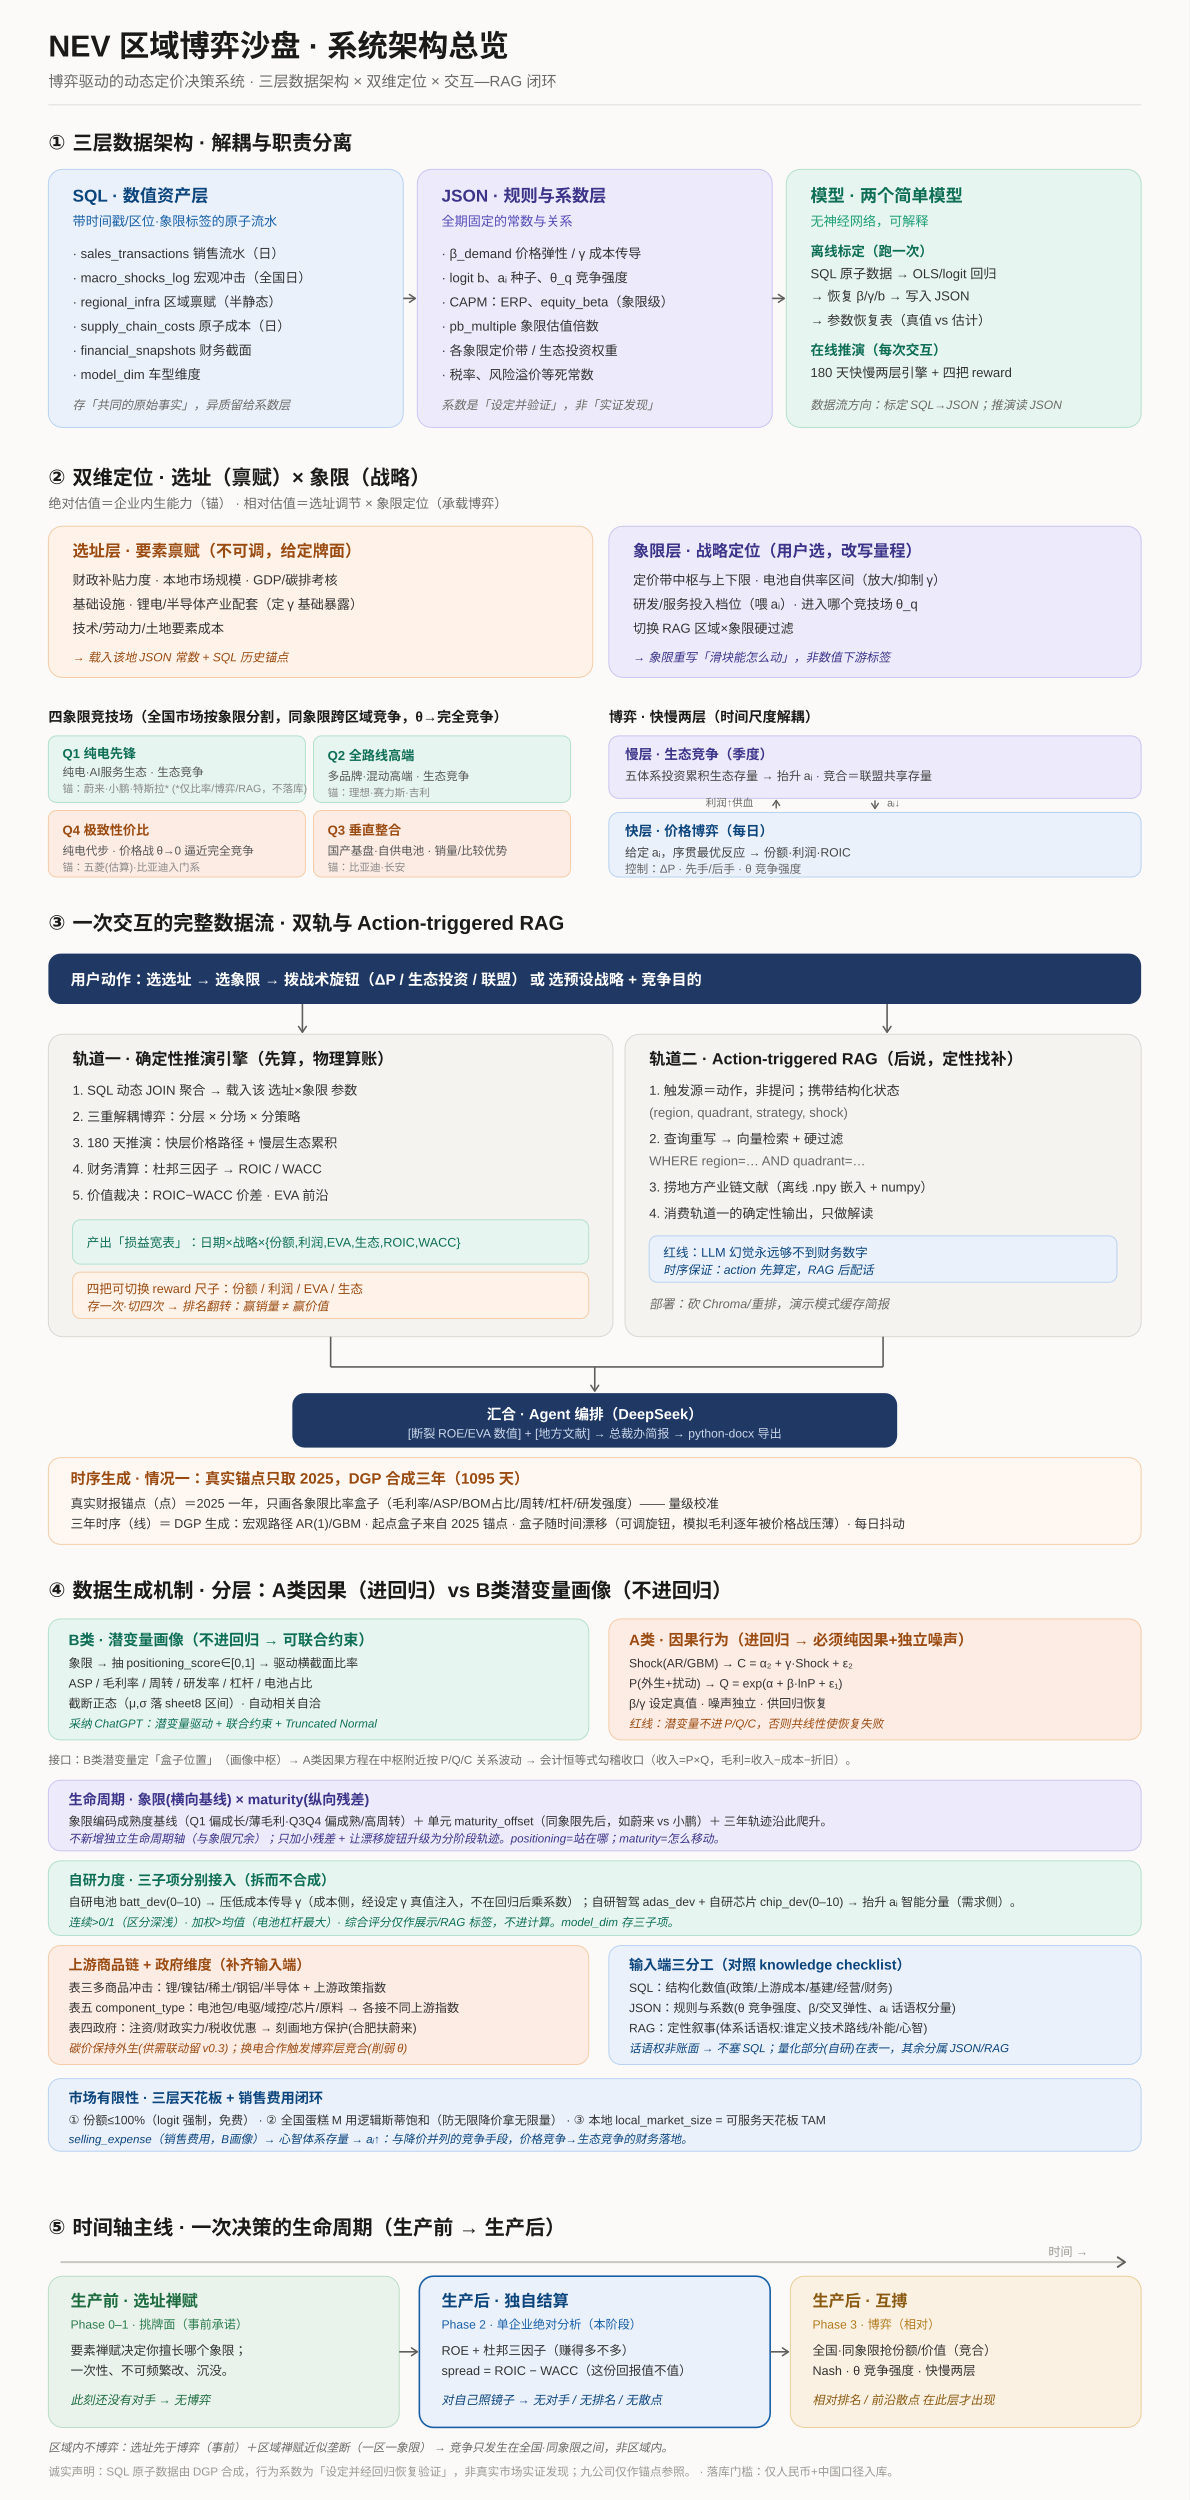
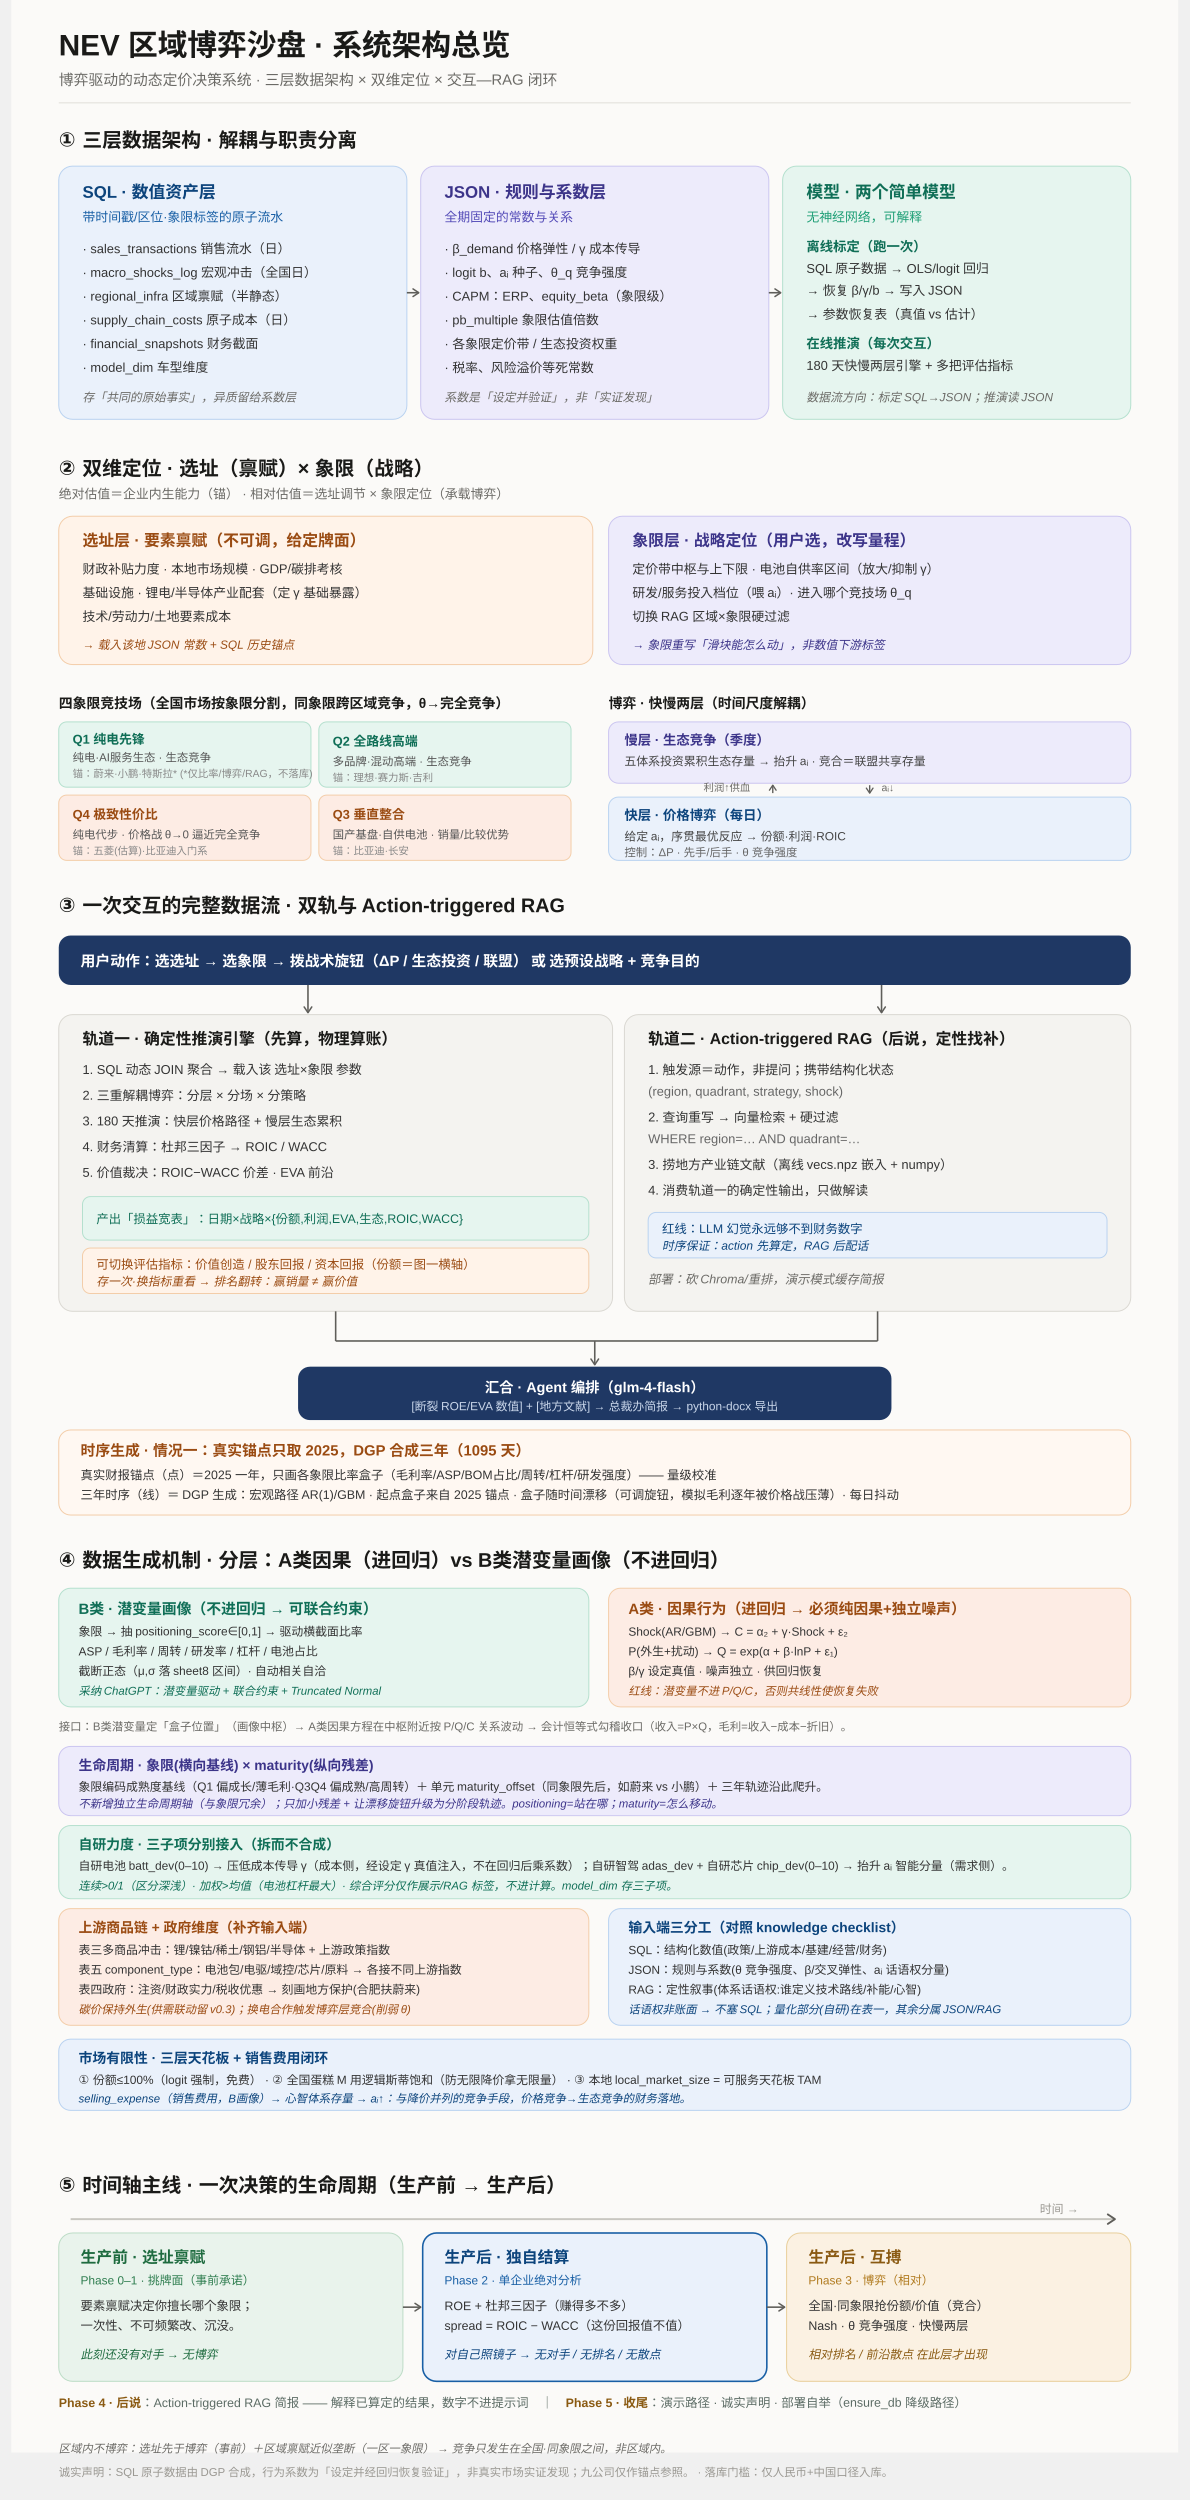
- <svg xmlns="http://www.w3.org/2000/svg" width="1180" height="2480" viewBox="0 0 1180 2480" font-family="Arial, 'PingFang SC', 'Microsoft YaHei', sans-serif">
+ <svg xmlns="http://www.w3.org/2000/svg" width="1180" height="2480" viewBox="0 0 1180 2528" font-family="Arial, 'PingFang SC', 'Microsoft YaHei', sans-serif">
  <defs>
    <marker id="ar" viewBox="0 0 10 10" refX="8" refY="5" markerWidth="6" markerHeight="6" orient="auto-start-reverse">
      <path d="M2 1 L8 5 L2 9" fill="none" stroke="#5F5E5A" stroke-width="1.6" stroke-linecap="round" stroke-linejoin="round" />
    </marker>
    <marker id="arw" viewBox="0 0 10 10" refX="8" refY="5" markerWidth="6" markerHeight="6" orient="auto-start-reverse">
      <path d="M2 1 L8 5 L2 9" fill="none" stroke="#FFFFFF" stroke-width="1.8" stroke-linecap="round" stroke-linejoin="round" />
    </marker>
  </defs>
  <rect width="1180" height="2480" fill="#FBFAF8" />
  <text x="48" y="56" font-size="30" font-weight="700" fill="#1A1A18">NEV 区域博弈沙盘 · 系统架构总览</text>
  <text x="48" y="86" font-size="15" fill="#6B6A66">博弈驱动的动态定价决策系统  ·  三层数据架构 × 双维定位 × 交互—RAG 闭环</text>
  <line x1="48" y1="104" x2="1132" y2="104" stroke="#E0DED8" stroke-width="1" />
  <text x="48" y="148" font-size="20" font-weight="700" fill="#1A1A18">① 三层数据架构 · 解耦与职责分离</text>
  <rect x="48" y="168" width="352" height="256" rx="14" fill="#EAF1FB" stroke="#B9D2F0" stroke-width="1" />
  <text x="72" y="200" font-size="17" font-weight="700" fill="#0C447C">SQL · 数值资产层</text>
  <text x="72" y="224" font-size="13" fill="#185FA5">带时间戳/区位·象限标签的原子流水</text>
  <text x="72" y="256" font-size="13" fill="#333">· sales_transactions 销售流水（日）</text>
  <text x="72" y="280" font-size="13" fill="#333">· macro_shocks_log 宏观冲击（全国日）</text>
  <text x="72" y="304" font-size="13" fill="#333">· regional_infra 区域禀赋（半静态）</text>
  <text x="72" y="328" font-size="13" fill="#333">· supply_chain_costs 原子成本（日）</text>
  <text x="72" y="352" font-size="13" fill="#333">· financial_snapshots 财务截面</text>
  <text x="72" y="376" font-size="13" fill="#333">· model_dim 车型维度</text>
  <text x="72" y="406" font-size="12" fill="#6B6A66" font-style="italic">存「共同的原始事实」，异质留给系数层</text>
  <rect x="414" y="168" width="352" height="256" rx="14" fill="#EDEBFB" stroke="#CBC5F0" stroke-width="1" />
  <text x="438" y="200" font-size="17" font-weight="700" fill="#3C3489">JSON · 规则与系数层</text>
  <text x="438" y="224" font-size="13" fill="#534AB7">全期固定的常数与关系</text>
  <text x="438" y="256" font-size="13" fill="#333">· β_demand 价格弹性 / γ 成本传导</text>
  <text x="438" y="280" font-size="13" fill="#333">· logit b、aᵢ 种子、θ_q 竞争强度</text>
  <text x="438" y="304" font-size="13" fill="#333">· CAPM：ERP、equity_beta（象限级）</text>
  <text x="438" y="328" font-size="13" fill="#333">· pb_multiple 象限估值倍数</text>
  <text x="438" y="352" font-size="13" fill="#333">· 各象限定价带 / 生态投资权重</text>
  <text x="438" y="376" font-size="13" fill="#333">· 税率、风险溢价等死常数</text>
  <text x="438" y="406" font-size="12" fill="#6B6A66" font-style="italic">系数是「设定并验证」，非「实证发现」</text>
  <rect x="780" y="168" width="352" height="256" rx="14" fill="#E6F5EF" stroke="#B4E0CE" stroke-width="1" />
  <text x="804" y="200" font-size="17" font-weight="700" fill="#0F6E56">模型 · 两个简单模型</text>
  <text x="804" y="224" font-size="13" fill="#1D9E75">无神经网络，可解释</text>
  <text x="804" y="254" font-size="13.5" font-weight="700" fill="#0F6E56">离线标定（跑一次）</text>
  <text x="804" y="276" font-size="13" fill="#333">  SQL 原子数据 → OLS/logit 回归</text>
  <text x="804" y="298" font-size="13" fill="#333">  → 恢复 β/γ/b → 写入 JSON</text>
  <text x="804" y="322" font-size="13" fill="#333">  → 参数恢复表（真值 vs 估计）</text>
  <text x="804" y="352" font-size="13.5" font-weight="700" fill="#0F6E56">在线推演（每次交互）</text>
-   <text x="804" y="374" font-size="13" fill="#333">  180 天快慢两层引擎 + 四把 reward</text>
+   <text x="804" y="374" font-size="13" fill="#333">  180 天快慢两层引擎 + 多把评估指标</text>
  <text x="804" y="406" font-size="12" fill="#6B6A66" font-style="italic">数据流方向：标定 SQL→JSON；推演读 JSON</text>
  <line x1="400" y1="296" x2="412" y2="296" stroke="#5F5E5A" stroke-width="1.6" marker-end="url(#ar)" />
  <line x1="766" y1="296" x2="778" y2="296" stroke="#5F5E5A" stroke-width="1.6" marker-end="url(#ar)" />
  <text x="48" y="480" font-size="20" font-weight="700" fill="#1A1A18">② 双维定位 · 选址（禀赋）× 象限（战略）</text>
  <text x="48" y="504" font-size="13" fill="#6B6A66">绝对估值＝企业内生能力（锚）  ·  相对估值＝选址调节 × 象限定位（承载博弈）</text>
  <rect x="48" y="522" width="540" height="150" rx="14" fill="#FFF3E9" stroke="#F3CDA9" stroke-width="1" />
  <text x="72" y="552" font-size="16" font-weight="700" fill="#9A4B12">选址层 · 要素禀赋（不可调，给定牌面）</text>
  <text x="72" y="580" font-size="13" fill="#333">财政补贴力度 · 本地市场规模 · GDP/碳排考核</text>
  <text x="72" y="604" font-size="13" fill="#333">基础设施 · 锂电/半导体产业配套（定 γ 基础暴露）</text>
  <text x="72" y="628" font-size="13" fill="#333">技术/劳动力/土地要素成本</text>
  <text x="72" y="656" font-size="12" fill="#9A4B12" font-style="italic">→ 载入该地 JSON 常数 + SQL 历史锚点</text>
  <rect x="604" y="522" width="528" height="150" rx="14" fill="#EDEBFB" stroke="#CBC5F0" stroke-width="1" />
  <text x="628" y="552" font-size="16" font-weight="700" fill="#3C3489">象限层 · 战略定位（用户选，改写量程）</text>
  <text x="628" y="580" font-size="13" fill="#333">定价带中枢与上下限 · 电池自供率区间（放大/抑制 γ）</text>
  <text x="628" y="604" font-size="13" fill="#333">研发/服务投入档位（喂 aᵢ）· 进入哪个竞技场 θ_q</text>
  <text x="628" y="628" font-size="13" fill="#333">切换 RAG 区域×象限硬过滤</text>
  <text x="628" y="656" font-size="12" fill="#3C3489" font-style="italic">→ 象限重写「滑块能怎么动」，非数值下游标签</text>
  <text x="48" y="716" font-size="14" font-weight="700" fill="#1A1A18">四象限竞技场（全国市场按象限分割，同象限跨区域竞争，θ→完全竞争）</text>
  <g>
    <rect x="48" y="730" width="255" height="66" rx="8" fill="#E6F5EF" stroke="#B4E0CE" />
    <text x="62" y="752" font-size="13" font-weight="700" fill="#0F6E56">Q1 纯电先锋</text>
    <text x="62" y="770" font-size="11.5" fill="#555">纯电·AI服务生态 · 生态竞争</text>
    <text x="62" y="786" font-size="10.5" fill="#888">锚：蔚来·小鹏·特斯拉* (*仅比率/博弈/RAG，不落库)</text>
    <rect x="311" y="730" width="255" height="66" rx="8" fill="#E6F5EF" stroke="#B4E0CE" />
    <text x="325" y="754" font-size="13" font-weight="700" fill="#0F6E56">Q2 全路线高端</text>
    <text x="325" y="774" font-size="11.5" fill="#555">多品牌·混动高端 · 生态竞争</text>
    <text x="325" y="790" font-size="10.5" fill="#888">锚：理想·赛力斯·吉利</text>
    <rect x="48" y="804" width="255" height="66" rx="8" fill="#FDECE4" stroke="#F3CDA9" />
    <text x="62" y="828" font-size="13" font-weight="700" fill="#9A4B12">Q4 极致性价比</text>
    <text x="62" y="848" font-size="11.5" fill="#555">纯电代步 · 价格战 θ→0 逼近完全竞争</text>
    <text x="62" y="864" font-size="10.5" fill="#888">锚：五菱(估算)·比亚迪入门系</text>
    <rect x="311" y="804" width="255" height="66" rx="8" fill="#FDECE4" stroke="#F3CDA9" />
    <text x="325" y="828" font-size="13" font-weight="700" fill="#9A4B12">Q3 垂直整合</text>
    <text x="325" y="848" font-size="11.5" fill="#555">国产基盘·自供电池 · 销量/比较优势</text>
    <text x="325" y="864" font-size="10.5" fill="#888">锚：比亚迪·长安</text>
  </g>
  <text x="604" y="716" font-size="14" font-weight="700" fill="#1A1A18">博弈 · 快慢两层（时间尺度解耦）</text>
  <rect x="604" y="730" width="528" height="62" rx="10" fill="#EDEBFB" stroke="#CBC5F0" />
  <text x="620" y="753" font-size="13.5" font-weight="700" fill="#3C3489">慢层 · 生态竞争（季度）</text>
  <text x="620" y="774" font-size="12" fill="#444">五体系投资累积生态存量 → 抬升 aᵢ · 竞合＝联盟共享存量</text>
  <line x1="868" y1="794" x2="868" y2="802" stroke="#5F5E5A" stroke-width="1.4" marker-end="url(#ar)" />
  <text x="880" y="800" font-size="10.5" fill="#6B6A66">aᵢ↓</text>
  <line x1="770" y1="802" x2="770" y2="794" stroke="#5F5E5A" stroke-width="1.4" marker-end="url(#ar)" />
  <text x="700" y="800" font-size="10.5" fill="#6B6A66">利润↑供血</text>
  <rect x="604" y="806" width="528" height="64" rx="10" fill="#EAF1FB" stroke="#B9D2F0" />
  <text x="620" y="829" font-size="13.5" font-weight="700" fill="#0C447C">快层 · 价格博弈（每日）</text>
  <text x="620" y="850" font-size="12" fill="#444">给定 aᵢ，序贯最优反应 → 份额·利润·ROIC</text>
  <text x="620" y="866" font-size="11.5" fill="#666">控制：ΔP · 先手/后手 · θ 竞争强度</text>
  <text x="48" y="922" font-size="20" font-weight="700" fill="#1A1A18">③ 一次交互的完整数据流 · 双轨与 Action-triggered RAG</text>
  <rect x="48" y="946" width="1084" height="50" rx="12" fill="#1F3864" />
  <text x="70" y="977" font-size="15" font-weight="700" fill="#FFFFFF">用户动作：选选址 → 选象限 → 拨战术旋钮（ΔP / 生态投资 / 联盟）  或  选预设战略 + 竞争目的</text>
  <line x1="300" y1="996" x2="300" y2="1024" stroke="#5F5E5A" stroke-width="1.6" marker-end="url(#ar)" />
  <line x1="880" y1="996" x2="880" y2="1024" stroke="#5F5E5A" stroke-width="1.6" marker-end="url(#ar)" />
  <rect x="48" y="1026" width="560" height="300" rx="14" fill="#F4F3F0" stroke="#DAD8D2" />
  <text x="72" y="1056" font-size="16" font-weight="700" fill="#1A1A18">轨道一 · 确定性推演引擎（先算，物理算账）</text>
  <text x="72" y="1086" font-size="13" fill="#333">1. SQL 动态 JOIN 聚合 → 载入该 选址×象限 参数</text>
  <text x="72" y="1112" font-size="13" fill="#333">2. 三重解耦博弈：分层 × 分场 × 分策略</text>
  <text x="72" y="1138" font-size="13" fill="#333">3. 180 天推演：快层价格路径 + 慢层生态累积</text>
  <text x="72" y="1164" font-size="13" fill="#333">4. 财务清算：杜邦三因子 → ROIC / WACC</text>
  <text x="72" y="1190" font-size="13" fill="#333">5. 价值裁决：ROIC−WACC 价差 · EVA 前沿</text>
  <rect x="72" y="1210" width="512" height="44" rx="8" fill="#E6F5EF" stroke="#B4E0CE" />
  <text x="86" y="1237" font-size="12.5" fill="#0F6E56">产出「损益宽表」：日期×战略×{份额,利润,EVA,生态,ROIC,WACC}</text>
  <rect x="72" y="1262" width="512" height="46" rx="8" fill="#FFF3E9" stroke="#F3CDA9" />
-   <text x="86" y="1283" font-size="12.5" fill="#9A4B12">四把可切换 reward 尺子：份额 / 利润 / EVA / 生态</text>
-   <text x="86" y="1300" font-size="12" fill="#9A4B12" font-style="italic">存一次·切四次 → 排名翻转：赢销量 ≠ 赢价值</text>
+   <text x="86" y="1283" font-size="12.5" fill="#9A4B12">可切换评估指标：价值创造 / 股东回报 / 资本回报（份额＝图一横轴）</text>
+   <text x="86" y="1300" font-size="12" fill="#9A4B12" font-style="italic">存一次·换指标重看 → 排名翻转：赢销量 ≠ 赢价值</text>
  <rect x="620" y="1026" width="512" height="300" rx="14" fill="#F4F3F0" stroke="#DAD8D2" />
  <text x="644" y="1056" font-size="16" font-weight="700" fill="#1A1A18">轨道二 · Action-triggered RAG（后说，定性找补）</text>
  <text x="644" y="1086" font-size="13" fill="#333">1. 触发源＝动作，非提问；携带结构化状态</text>
  <text x="644" y="1108" font-size="13" fill="#666">   (region, quadrant, strategy, shock)</text>
  <text x="644" y="1134" font-size="13" fill="#333">2. 查询重写 → 向量检索 + 硬过滤</text>
  <text x="644" y="1156" font-size="13" fill="#666">   WHERE region=… AND quadrant=…</text>
-   <text x="644" y="1182" font-size="13" fill="#333">3. 捞地方产业链文献（离线 .npy 嵌入 + numpy）</text>
+   <text x="644" y="1182" font-size="13" fill="#333">3. 捞地方产业链文献（离线 vecs.npz 嵌入 + numpy）</text>
  <text x="644" y="1208" font-size="13" fill="#333">4. 消费轨道一的确定性输出，只做解读</text>
  <rect x="644" y="1226" width="464" height="46" rx="8" fill="#EAF1FB" stroke="#B9D2F0" />
  <text x="658" y="1247" font-size="12.5" fill="#0C447C">红线：LLM 幻觉永远够不到财务数字</text>
  <text x="658" y="1264" font-size="12" fill="#0C447C" font-style="italic">时序保证：action 先算定，RAG 后配话</text>
  <text x="644" y="1298" font-size="12.5" fill="#6B6A66" font-style="italic">部署：砍 Chroma/重排，演示模式缓存简报</text>
  <line x1="328" y1="1326" x2="328" y2="1356" stroke="#5F5E5A" stroke-width="1.6" />
  <line x1="876" y1="1326" x2="876" y2="1356" stroke="#5F5E5A" stroke-width="1.6" />
  <line x1="328" y1="1356" x2="876" y2="1356" stroke="#5F5E5A" stroke-width="1.6" />
  <line x1="590" y1="1356" x2="590" y2="1380" stroke="#5F5E5A" stroke-width="1.6" marker-end="url(#ar)" />
  <rect x="290" y="1382" width="600" height="54" rx="12" fill="#1F3864" />
-   <text x="590" y="1408" font-size="14.5" font-weight="700" fill="#FFFFFF" text-anchor="middle">汇合 · Agent 编排（DeepSeek）</text>
+   <text x="590" y="1408" font-size="14.5" font-weight="700" fill="#FFFFFF" text-anchor="middle">汇合 · Agent 编排（glm-4-flash）</text>
  <text x="590" y="1426" font-size="12" fill="#C9D6EA" text-anchor="middle">[断裂 ROE/EVA 数值] + [地方文献] → 总裁办简报 → python-docx 导出</text>
  <rect x="48" y="1446" width="1084" height="86" rx="12" fill="#FFF8F2" stroke="#F3CDA9" stroke-width="1" />
  <text x="70" y="1472" font-size="15" font-weight="700" fill="#9A4B12">时序生成 · 情况一：真实锚点只取 2025，DGP 合成三年（1095 天）</text>
  <text x="70" y="1496" font-size="12.5" fill="#333">真实财报锚点（点）＝2025 一年，只画各象限比率盒子（毛利率/ASP/BOM占比/周转/杠杆/研发强度）—— 量级校准</text>
  <text x="70" y="1516" font-size="12.5" fill="#333">三年时序（线）＝ DGP 生成：宏观路径 AR(1)/GBM · 起点盒子来自 2025 锚点 · 盒子随时间漂移（可调旋钮，模拟毛利逐年被价格战压薄）· 每日抖动</text>
  <text x="48" y="1584" font-size="20" font-weight="700" fill="#1A1A18">④ 数据生成机制 · 分层：A类因果（进回归）vs B类潜变量画像（不进回归）</text>
  <rect x="48" y="1606" width="536" height="120" rx="12" fill="#E6F5EF" stroke="#B4E0CE" />
  <text x="68" y="1632" font-size="15" font-weight="700" fill="#0F6E56">B类 · 潜变量画像（不进回归 → 可联合约束）</text>
  <text x="68" y="1654" font-size="12" fill="#333">象限 → 抽 positioning_score∈[0,1] → 驱动横截面比率</text>
  <text x="68" y="1674" font-size="12" fill="#333">ASP / 毛利率 / 周转 / 研发率 / 杠杆 / 电池占比</text>
  <text x="68" y="1694" font-size="12" fill="#333">截断正态（μ,σ 落 sheet8 区间）· 自动相关自洽</text>
  <text x="68" y="1714" font-size="11.5" fill="#0F6E56" font-style="italic">采纳 ChatGPT：潜变量驱动 + 联合约束 + Truncated Normal</text>
  <rect x="604" y="1606" width="528" height="120" rx="12" fill="#FDECE4" stroke="#F3CDA9" />
  <text x="624" y="1632" font-size="15" font-weight="700" fill="#9A4B12">A类 · 因果行为（进回归 → 必须纯因果+独立噪声）</text>
  <text x="624" y="1654" font-size="12" fill="#333">Shock(AR/GBM) → C = α₂ + γ·Shock + ε₂</text>
  <text x="624" y="1674" font-size="12" fill="#333">P(外生+扰动) → Q = exp(α + β·lnP + ε₁)</text>
  <text x="624" y="1694" font-size="12" fill="#333">β/γ 设定真值 · 噪声独立 · 供回归恢复</text>
  <text x="624" y="1714" font-size="11.5" fill="#9A4B12" font-style="italic">红线：潜变量不进 P/Q/C，否则共线性使恢复失败</text>
  <rect x="48" y="1734" width="1084" height="0" rx="0" fill="none" />
  <text x="48" y="1750" font-size="11.5" fill="#6B6A66">接口：B类潜变量定「盒子位置」（画像中枢）→ A类因果方程在中枢附近按 P/Q/C 关系波动 → 会计恒等式勾稽收口（收入=P×Q，毛利=收入−成本−折旧）。</text>
  <rect x="48" y="1766" width="1084" height="70" rx="12" fill="#EDEBFB" stroke="#CBC5F0" stroke-width="1" />
  <text x="68" y="1790" font-size="14" font-weight="700" fill="#3C3489">生命周期 · 象限(横向基线) × maturity(纵向残差)</text>
  <text x="68" y="1811" font-size="12" fill="#333">象限编码成熟度基线（Q1 偏成长/薄毛利·Q3Q4 偏成熟/高周转）＋ 单元 maturity_offset（同象限先后，如蔚来 vs 小鹏）＋ 三年轨迹沿此爬升。</text>
  <text x="68" y="1828" font-size="11.5" fill="#3C3489" font-style="italic">不新增独立生命周期轴（与象限冗余）；只加小残差 + 让漂移旋钮升级为分阶段轨迹。positioning=站在哪；maturity=怎么移动。</text>
  <rect x="48" y="1846" width="1084" height="74" rx="12" fill="#E6F5EF" stroke="#B4E0CE" stroke-width="1" />
  <text x="68" y="1870" font-size="14" font-weight="700" fill="#0F6E56">自研力度 · 三子项分别接入（拆而不合成）</text>
  <text x="68" y="1891" font-size="12" fill="#333">自研电池 batt_dev(0–10) → 压低成本传导 γ（成本侧，经设定 γ 真值注入，不在回归后乘系数）；自研智驾 adas_dev + 自研芯片 chip_dev(0–10) → 抬升 aᵢ 智能分量（需求侧）。</text>
  <text x="68" y="1911" font-size="11.5" fill="#0F6E56" font-style="italic">连续&gt;0/1（区分深浅）· 加权&gt;均值（电池杠杆最大）· 综合评分仅作展示/RAG 标签，不进计算。model_dim 存三子项。</text>
  <rect x="48" y="1930" width="536" height="118" rx="12" fill="#FDECE4" stroke="#F3CDA9" stroke-width="1" />
  <text x="68" y="1954" font-size="14" font-weight="700" fill="#9A4B12">上游商品链 + 政府维度（补齐输入端）</text>
  <text x="68" y="1976" font-size="12" fill="#333">表三多商品冲击：锂/镍钴/稀土/钢铝/半导体 + 上游政策指数</text>
  <text x="68" y="1996" font-size="12" fill="#333">表五 component_type：电池包/电驱/域控/芯片/原料 → 各接不同上游指数</text>
  <text x="68" y="2016" font-size="12" fill="#333">表四政府：注资/财政实力/税收优惠 → 刻画地方保护(合肥扶蔚来)</text>
  <text x="68" y="2036" font-size="11.5" fill="#9A4B12" font-style="italic">碳价保持外生(供需联动留 v0.3)；换电合作触发博弈层竞合(削弱 θ)</text>
  <rect x="604" y="1930" width="528" height="118" rx="12" fill="#EAF1FB" stroke="#B9D2F0" stroke-width="1" />
  <text x="624" y="1954" font-size="14" font-weight="700" fill="#0C447C">输入端三分工（对照 knowledge checklist）</text>
  <text x="624" y="1976" font-size="12" fill="#333">SQL：结构化数值(政策/上游成本/基建/经营/财务)</text>
  <text x="624" y="1996" font-size="12" fill="#333">JSON：规则与系数(θ 竞争强度、β/交叉弹性、aᵢ 话语权分量)</text>
  <text x="624" y="2016" font-size="12" fill="#333">RAG：定性叙事(体系话语权:谁定义技术路线/补能/心智)</text>
  <text x="624" y="2036" font-size="11.5" fill="#0C447C" font-style="italic">话语权非账面 → 不塞 SQL；量化部分(自研)在表一，其余分属 JSON/RAG</text>
  <rect x="48" y="2062" width="1084" height="72" rx="12" fill="#EAF1FB" stroke="#B9D2F0" stroke-width="1" />
  <text x="68" y="2086" font-size="14" font-weight="700" fill="#0C447C">市场有限性 · 三层天花板 + 销售费用闭环</text>
  <text x="68" y="2107" font-size="12" fill="#333">① 份额≤100%（logit 强制，免费） · ② 全国蛋糕 M 用逻辑斯蒂饱和（防无限降价拿无限量） · ③ 本地 local_market_size = 可服务天花板 TAM</text>
  <text x="68" y="2126" font-size="11.5" fill="#0C447C" font-style="italic">selling_expense（销售费用，B画像）→ 心智体系存量 → aᵢ↑：与降价并列的竞争手段，价格竞争→生态竞争的财务落地。</text>
  <text x="48" y="2216" font-size="20" font-weight="700" fill="#1A1A18">⑤ 时间轴主线 · 一次决策的生命周期（生产前 → 生产后）</text>
  <line x1="60" y1="2244" x2="1116" y2="2244" stroke="#C9C7C1" stroke-width="2" marker-end="url(#ar)" />
  <text x="1040" y="2238" font-size="12" fill="#9A9892">时间 →</text>
  <rect x="48" y="2258" width="348" height="150" rx="14" fill="#E9F3EC" stroke="#BCDCC6" stroke-width="1" />
-   <text x="70" y="2288" font-size="16" font-weight="700" fill="#1E6B3F">生产前 · 选址禅赋</text>
+   <text x="70" y="2288" font-size="16" font-weight="700" fill="#1E6B3F">生产前 · 选址禀赋</text>
  <text x="70" y="2310" font-size="12" fill="#2E7D4F">Phase 0–1 · 挑牌面（事前承诺）</text>
-   <text x="70" y="2336" font-size="12.5" fill="#333">要素禅赋决定你擅长哪个象限；</text>
+   <text x="70" y="2336" font-size="12.5" fill="#333">要素禀赋决定你擅长哪个象限；</text>
  <text x="70" y="2356" font-size="12.5" fill="#333">一次性、不可频繁改、沉没。</text>
  <text x="70" y="2385" font-size="12" fill="#1E6B3F" font-style="italic">此刻还没有对手 → 无博弈</text>
  <rect x="416" y="2258" width="348" height="150" rx="14" fill="#EAF1FB" stroke="#185FA5" stroke-width="1.6" />
  <text x="438" y="2288" font-size="16" font-weight="700" fill="#0C447C">生产后 · 独自结算</text>
-   <text x="438" y="2310" font-size="12" fill="#185FA5">Phase 2 · 单企业绝对分析（本阶段）</text>
+   <text x="438" y="2310" font-size="12" fill="#185FA5">Phase 2 · 单企业绝对分析</text>
  <text x="438" y="2336" font-size="12.5" fill="#333">ROE + 杜邦三因子（赚得多不多）</text>
  <text x="438" y="2356" font-size="12.5" fill="#333">spread = ROIC − WACC（这份回报值不值）</text>
  <text x="438" y="2385" font-size="12" fill="#0C447C" font-style="italic">对自己照镜子 → 无对手 / 无排名 / 无散点</text>
  <rect x="784" y="2258" width="348" height="150" rx="14" fill="#FBF1E2" stroke="#E8CE9A" stroke-width="1" />
  <text x="806" y="2288" font-size="16" font-weight="700" fill="#8A5A12">生产后 · 互搏</text>
  <text x="806" y="2310" font-size="12" fill="#B07A1E">Phase 3 · 博弈（相对）</text>
  <text x="806" y="2336" font-size="12.5" fill="#333">全国·同象限抢份额/价值（竞合）</text>
  <text x="806" y="2356" font-size="12.5" fill="#333">Nash · θ 竞争强度 · 快慢两层</text>
  <text x="806" y="2385" font-size="12" fill="#8A5A12" font-style="italic">相对排名 / 前沿散点 在此层才出现</text>
  <line x1="396" y1="2333" x2="414" y2="2333" stroke="#5F5E5A" stroke-width="1.6" marker-end="url(#ar)" />
  <line x1="764" y1="2333" x2="782" y2="2333" stroke="#5F5E5A" stroke-width="1.6" marker-end="url(#ar)" />
-   <text x="48" y="2432" font-size="11.5" fill="#6B6A66" font-style="italic">区域内不博弈：选址先于博弈（事前）＋区域禅赋近似垄断（一区一象限） → 竞争只发生在全国·同象限之间，非区域内。</text>
-   <text x="48" y="2456" font-size="11.5" fill="#9A9892">诚实声明：SQL 原子数据由 DGP 合成，行为系数为「设定并经回归恢复验证」，非真实市场实证发现；九公司仅作锚点参照。 · 落库门槛：仅人民币+中国口径入库。</text>
+   <text x="48" y="2434" font-size="12.5" fill="#5B6B64">
+     <tspan font-weight="700" fill="#8A5A12">Phase 4 · 后说</tspan>：Action-triggered RAG 简报 —— 解释已算定的结果，数字不进提示词　｜　<tspan font-weight="700" fill="#8A5A12">Phase 5 · 收尾</tspan>：演示路径 · 诚实声明 · 部署自举（ensure_db 降级路径）</text>
+   <text x="48" y="2480" font-size="11.5" fill="#6B6A66" font-style="italic">区域内不博弈：选址先于博弈（事前）＋区域禀赋近似垄断（一区一象限） → 竞争只发生在全国·同象限之间，非区域内。</text>
+   <text x="48" y="2504" font-size="11.5" fill="#9A9892">诚实声明：SQL 原子数据由 DGP 合成，行为系数为「设定并经回归恢复验证」，非真实市场实证发现；九公司仅作锚点参照。 · 落库门槛：仅人民币+中国口径入库。</text>
</svg>
